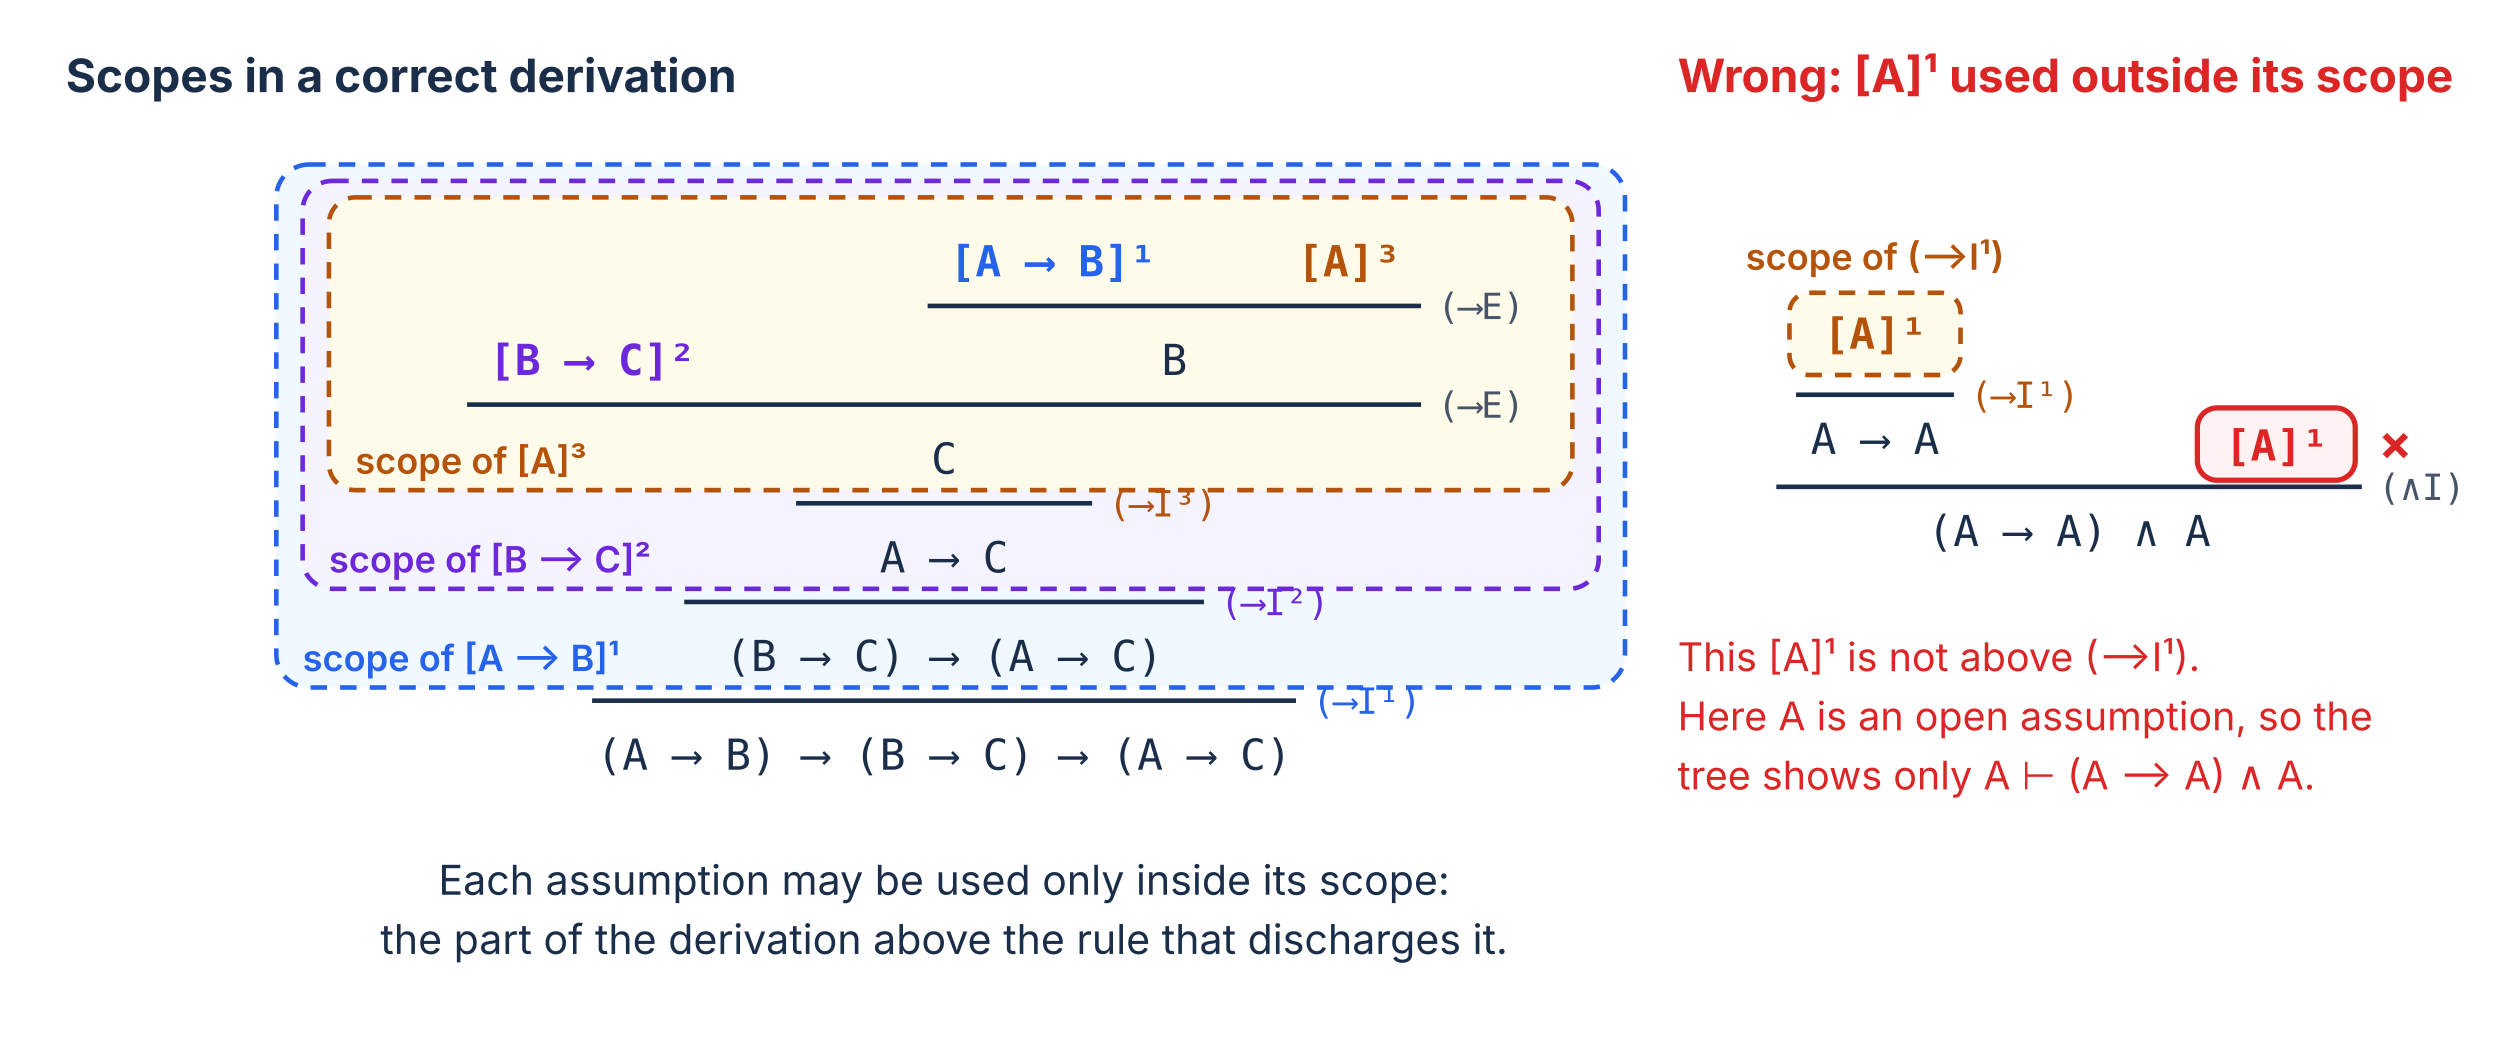
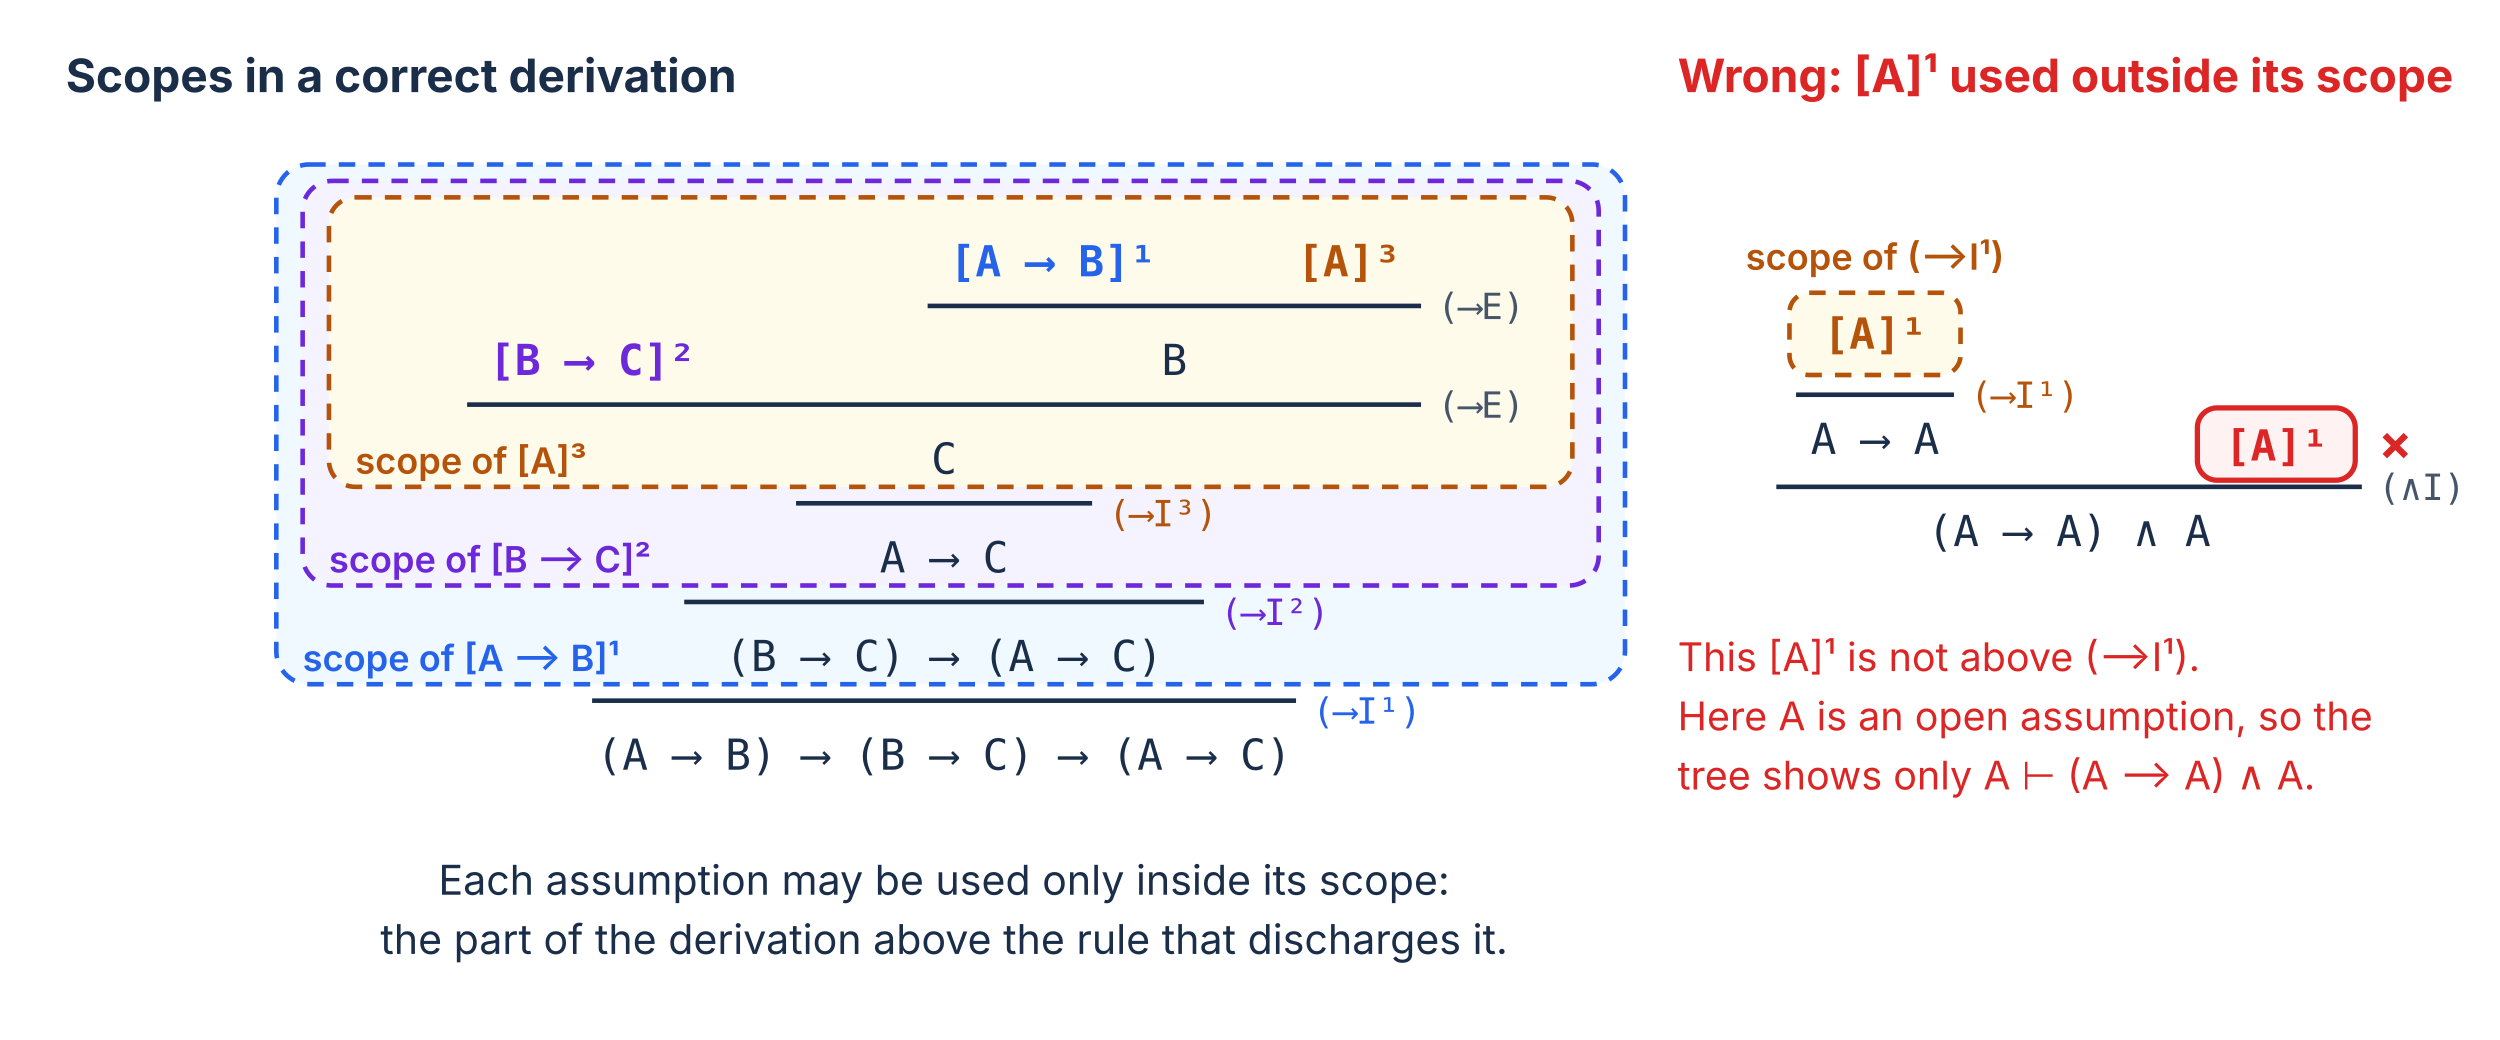
<svg xmlns="http://www.w3.org/2000/svg" viewBox="0 0 760 316" width="760" height="316" role="img">
  <defs />
  <text x="20" y="28" font-family="'DM Sans', system-ui, -apple-system, 'Segoe UI', 'PingFang SC', 'Hiragino Sans GB', 'Microsoft YaHei', 'Noto Sans SC', sans-serif" font-size="14" font-weight="700" fill="#1A2E4A" text-anchor="start">Scopes in a correct derivation</text>
-   <rect x="84" y="50" width="410" height="159" rx="10" fill="#F0F9FF" stroke="#2563EB" stroke-width="1.4" stroke-dasharray="5 4" />
-   <rect x="92" y="55" width="394" height="124" rx="9" fill="#F5F3FF" stroke="#6D28D9" stroke-width="1.4" stroke-dasharray="5 4" />
-   <rect x="100" y="60" width="378" height="89" rx="8" fill="#FFFBEB" stroke="#B45309" stroke-width="1.4" stroke-dasharray="5 4" />
+   <rect x="84" y="50" width="410" height="158" rx="10" fill="#F0F9FF" stroke="#2563EB" stroke-width="1.4" stroke-dasharray="5 4" />
+   <rect x="92" y="55" width="394" height="123" rx="9" fill="#F5F3FF" stroke="#6D28D9" stroke-width="1.4" stroke-dasharray="5 4" />
+   <rect x="100" y="60" width="378" height="88" rx="8" fill="#FFFBEB" stroke="#B45309" stroke-width="1.4" stroke-dasharray="5 4" />
  <text x="108" y="144" font-family="'DM Sans', system-ui, -apple-system, 'Segoe UI', 'PingFang SC', 'Hiragino Sans GB', 'Microsoft YaHei', 'Noto Sans SC', sans-serif" font-size="11" font-weight="600" fill="#B45309" text-anchor="start">scope of [A]³</text>
  <text x="100" y="174" font-family="'DM Sans', system-ui, -apple-system, 'Segoe UI', 'PingFang SC', 'Hiragino Sans GB', 'Microsoft YaHei', 'Noto Sans SC', sans-serif" font-size="11" font-weight="600" fill="#6D28D9" text-anchor="start">scope of [B ⟶ C]²</text>
  <text x="92" y="204" font-family="'DM Sans', system-ui, -apple-system, 'Segoe UI', 'PingFang SC', 'Hiragino Sans GB', 'Microsoft YaHei', 'Noto Sans SC', sans-serif" font-size="11" font-weight="600" fill="#2563EB" text-anchor="start">scope of [A ⟶ B]¹</text>
  <text x="320" y="84" font-family="'Isabelle DejaVu Sans Mono', 'DejaVu Sans Mono', Consolas, Menlo, 'PingFang SC', 'Microsoft YaHei', monospace" font-size="13" font-weight="700" fill="#2563EB" text-anchor="middle">[A ⟶ B]¹</text>
  <text x="410" y="84" font-family="'Isabelle DejaVu Sans Mono', 'DejaVu Sans Mono', Consolas, Menlo, 'PingFang SC', 'Microsoft YaHei', monospace" font-size="13" font-weight="700" fill="#B45309" text-anchor="middle">[A]³</text>
  <line x1="282" y1="93" x2="432" y2="93" stroke="#1A2E4A" stroke-width="1.4" />
  <text x="437" y="97" font-family="'Isabelle DejaVu Sans Mono', 'DejaVu Sans Mono', Consolas, Menlo, 'PingFang SC', 'Microsoft YaHei', monospace" font-size="11" font-weight="400" fill="#475569" text-anchor="start">(⟶E)</text>
  <text x="180" y="114" font-family="'Isabelle DejaVu Sans Mono', 'DejaVu Sans Mono', Consolas, Menlo, 'PingFang SC', 'Microsoft YaHei', monospace" font-size="13" font-weight="700" fill="#6D28D9" text-anchor="middle">[B ⟶ C]²</text>
  <text x="357" y="114" font-family="'Isabelle DejaVu Sans Mono', 'DejaVu Sans Mono', Consolas, Menlo, 'PingFang SC', 'Microsoft YaHei', monospace" font-size="13" font-weight="400" fill="#1A2E4A" text-anchor="middle">B</text>
  <line x1="142" y1="123" x2="432" y2="123" stroke="#1A2E4A" stroke-width="1.4" />
  <text x="437" y="127" font-family="'Isabelle DejaVu Sans Mono', 'DejaVu Sans Mono', Consolas, Menlo, 'PingFang SC', 'Microsoft YaHei', monospace" font-size="11" font-weight="400" fill="#475569" text-anchor="start">(⟶E)</text>
  <text x="287" y="144" font-family="'Isabelle DejaVu Sans Mono', 'DejaVu Sans Mono', Consolas, Menlo, 'PingFang SC', 'Microsoft YaHei', monospace" font-size="13" font-weight="400" fill="#1A2E4A" text-anchor="middle">C</text>
  <line x1="242" y1="153" x2="332" y2="153" stroke="#1A2E4A" stroke-width="1.4" />
-   <text x="337" y="157" font-family="'Isabelle DejaVu Sans Mono', 'DejaVu Sans Mono', Consolas, Menlo, 'PingFang SC', 'Microsoft YaHei', monospace" font-size="11" font-weight="400" fill="#B45309" text-anchor="start">(⟶I³)</text>
+   <text x="337" y="160" font-family="'Isabelle DejaVu Sans Mono', 'DejaVu Sans Mono', Consolas, Menlo, 'PingFang SC', 'Microsoft YaHei', monospace" font-size="11" font-weight="400" fill="#B45309" text-anchor="start">(⟶I³)</text>
  <text x="287" y="174" font-family="'Isabelle DejaVu Sans Mono', 'DejaVu Sans Mono', Consolas, Menlo, 'PingFang SC', 'Microsoft YaHei', monospace" font-size="13" font-weight="400" fill="#1A2E4A" text-anchor="middle">A ⟶ C</text>
  <line x1="208" y1="183" x2="366" y2="183" stroke="#1A2E4A" stroke-width="1.4" />
-   <text x="371" y="187" font-family="'Isabelle DejaVu Sans Mono', 'DejaVu Sans Mono', Consolas, Menlo, 'PingFang SC', 'Microsoft YaHei', monospace" font-size="11" font-weight="400" fill="#6D28D9" text-anchor="start">(⟶I²)</text>
+   <text x="371" y="190" font-family="'Isabelle DejaVu Sans Mono', 'DejaVu Sans Mono', Consolas, Menlo, 'PingFang SC', 'Microsoft YaHei', monospace" font-size="11" font-weight="400" fill="#6D28D9" text-anchor="start">(⟶I²)</text>
  <text x="287" y="204" font-family="'Isabelle DejaVu Sans Mono', 'DejaVu Sans Mono', Consolas, Menlo, 'PingFang SC', 'Microsoft YaHei', monospace" font-size="13" font-weight="400" fill="#1A2E4A" text-anchor="middle">(B ⟶ C) ⟶ (A ⟶ C)</text>
  <line x1="180" y1="213" x2="394" y2="213" stroke="#1A2E4A" stroke-width="1.4" />
-   <text x="399" y="217" font-family="'Isabelle DejaVu Sans Mono', 'DejaVu Sans Mono', Consolas, Menlo, 'PingFang SC', 'Microsoft YaHei', monospace" font-size="11" font-weight="400" fill="#2563EB" text-anchor="start">(⟶I¹)</text>
+   <text x="399" y="220" font-family="'Isabelle DejaVu Sans Mono', 'DejaVu Sans Mono', Consolas, Menlo, 'PingFang SC', 'Microsoft YaHei', monospace" font-size="11" font-weight="400" fill="#2563EB" text-anchor="start">(⟶I¹)</text>
  <text x="287" y="234" font-family="'Isabelle DejaVu Sans Mono', 'DejaVu Sans Mono', Consolas, Menlo, 'PingFang SC', 'Microsoft YaHei', monospace" font-size="13" font-weight="400" fill="#1A2E4A" text-anchor="middle">(A ⟶ B) ⟶ (B ⟶ C) ⟶ (A ⟶ C)</text>
  <text x="287" y="272" font-family="'DM Sans', system-ui, -apple-system, 'Segoe UI', 'PingFang SC', 'Hiragino Sans GB', 'Microsoft YaHei', 'Noto Sans SC', sans-serif" font-size="12.5" font-weight="400" fill="#1A2E4A" text-anchor="middle">Each assumption may be used only inside its scope:</text>
  <text x="287" y="290" font-family="'DM Sans', system-ui, -apple-system, 'Segoe UI', 'PingFang SC', 'Hiragino Sans GB', 'Microsoft YaHei', 'Noto Sans SC', sans-serif" font-size="12.5" font-weight="400" fill="#1A2E4A" text-anchor="middle">the part of the derivation above the rule that discharges it.</text>
  <text x="510" y="28" font-family="'DM Sans', system-ui, -apple-system, 'Segoe UI', 'PingFang SC', 'Hiragino Sans GB', 'Microsoft YaHei', 'Noto Sans SC', sans-serif" font-size="14" font-weight="700" fill="#DC2626" text-anchor="start">Wrong: [A]¹ used outside its scope</text>
  <text x="570" y="82" font-family="'DM Sans', system-ui, -apple-system, 'Segoe UI', 'PingFang SC', 'Hiragino Sans GB', 'Microsoft YaHei', 'Noto Sans SC', sans-serif" font-size="11" font-weight="600" fill="#B45309" text-anchor="middle">scope of (⟶I¹)</text>
  <rect x="544" y="89" width="52" height="25" rx="6" fill="#FFFBEB" stroke="#B45309" stroke-width="1.4" stroke-dasharray="5 4" />
  <text x="570" y="106" font-family="'Isabelle DejaVu Sans Mono', 'DejaVu Sans Mono', Consolas, Menlo, 'PingFang SC', 'Microsoft YaHei', monospace" font-size="13" font-weight="700" fill="#B45309" text-anchor="middle">[A]¹</text>
  <line x1="546" y1="120" x2="594" y2="120" stroke="#1A2E4A" stroke-width="1.4" />
  <text x="599" y="124" font-family="'Isabelle DejaVu Sans Mono', 'DejaVu Sans Mono', Consolas, Menlo, 'PingFang SC', 'Microsoft YaHei', monospace" font-size="11" font-weight="400" fill="#B45309" text-anchor="start">(⟶I¹)</text>
  <text x="570" y="138" font-family="'Isabelle DejaVu Sans Mono', 'DejaVu Sans Mono', Consolas, Menlo, 'PingFang SC', 'Microsoft YaHei', monospace" font-size="13" font-weight="400" fill="#1A2E4A" text-anchor="middle">A ⟶ A</text>
  <rect x="668" y="124" width="48" height="22" rx="6" fill="#FEF2F2" stroke="#DC2626" stroke-width="1.6" />
  <text x="692" y="140" font-family="'Isabelle DejaVu Sans Mono', 'DejaVu Sans Mono', Consolas, Menlo, 'PingFang SC', 'Microsoft YaHei', monospace" font-size="13" font-weight="700" fill="#DC2626" text-anchor="middle">[A]¹</text>
  <text x="722" y="140" font-family="'DM Sans', system-ui, -apple-system, 'Segoe UI', 'PingFang SC', 'Hiragino Sans GB', 'Microsoft YaHei', 'Noto Sans SC', sans-serif" font-size="14" font-weight="700" fill="#DC2626" text-anchor="start">✗</text>
  <line x1="540" y1="148" x2="718" y2="148" stroke="#1A2E4A" stroke-width="1.4" />
  <text x="723" y="152" font-family="'Isabelle DejaVu Sans Mono', 'DejaVu Sans Mono', Consolas, Menlo, 'PingFang SC', 'Microsoft YaHei', monospace" font-size="11" font-weight="400" fill="#475569" text-anchor="start">(∧I)</text>
  <text x="629" y="166" font-family="'Isabelle DejaVu Sans Mono', 'DejaVu Sans Mono', Consolas, Menlo, 'PingFang SC', 'Microsoft YaHei', monospace" font-size="13" font-weight="400" fill="#1A2E4A" text-anchor="middle">(A ⟶ A) ∧ A</text>
  <text x="510" y="204" font-family="'DM Sans', system-ui, -apple-system, 'Segoe UI', 'PingFang SC', 'Hiragino Sans GB', 'Microsoft YaHei', 'Noto Sans SC', sans-serif" font-size="12" font-weight="400" fill="#DC2626" text-anchor="start">This [A]¹ is not above (⟶I¹).</text>
  <text x="510" y="222" font-family="'DM Sans', system-ui, -apple-system, 'Segoe UI', 'PingFang SC', 'Hiragino Sans GB', 'Microsoft YaHei', 'Noto Sans SC', sans-serif" font-size="12" font-weight="400" fill="#DC2626" text-anchor="start">Here A is an open assumption, so the</text>
  <text x="510" y="240" font-family="'DM Sans', system-ui, -apple-system, 'Segoe UI', 'PingFang SC', 'Hiragino Sans GB', 'Microsoft YaHei', 'Noto Sans SC', sans-serif" font-size="12" font-weight="400" fill="#DC2626" text-anchor="start">tree shows only A ⊢ (A ⟶ A) ∧ A.</text>
</svg>
